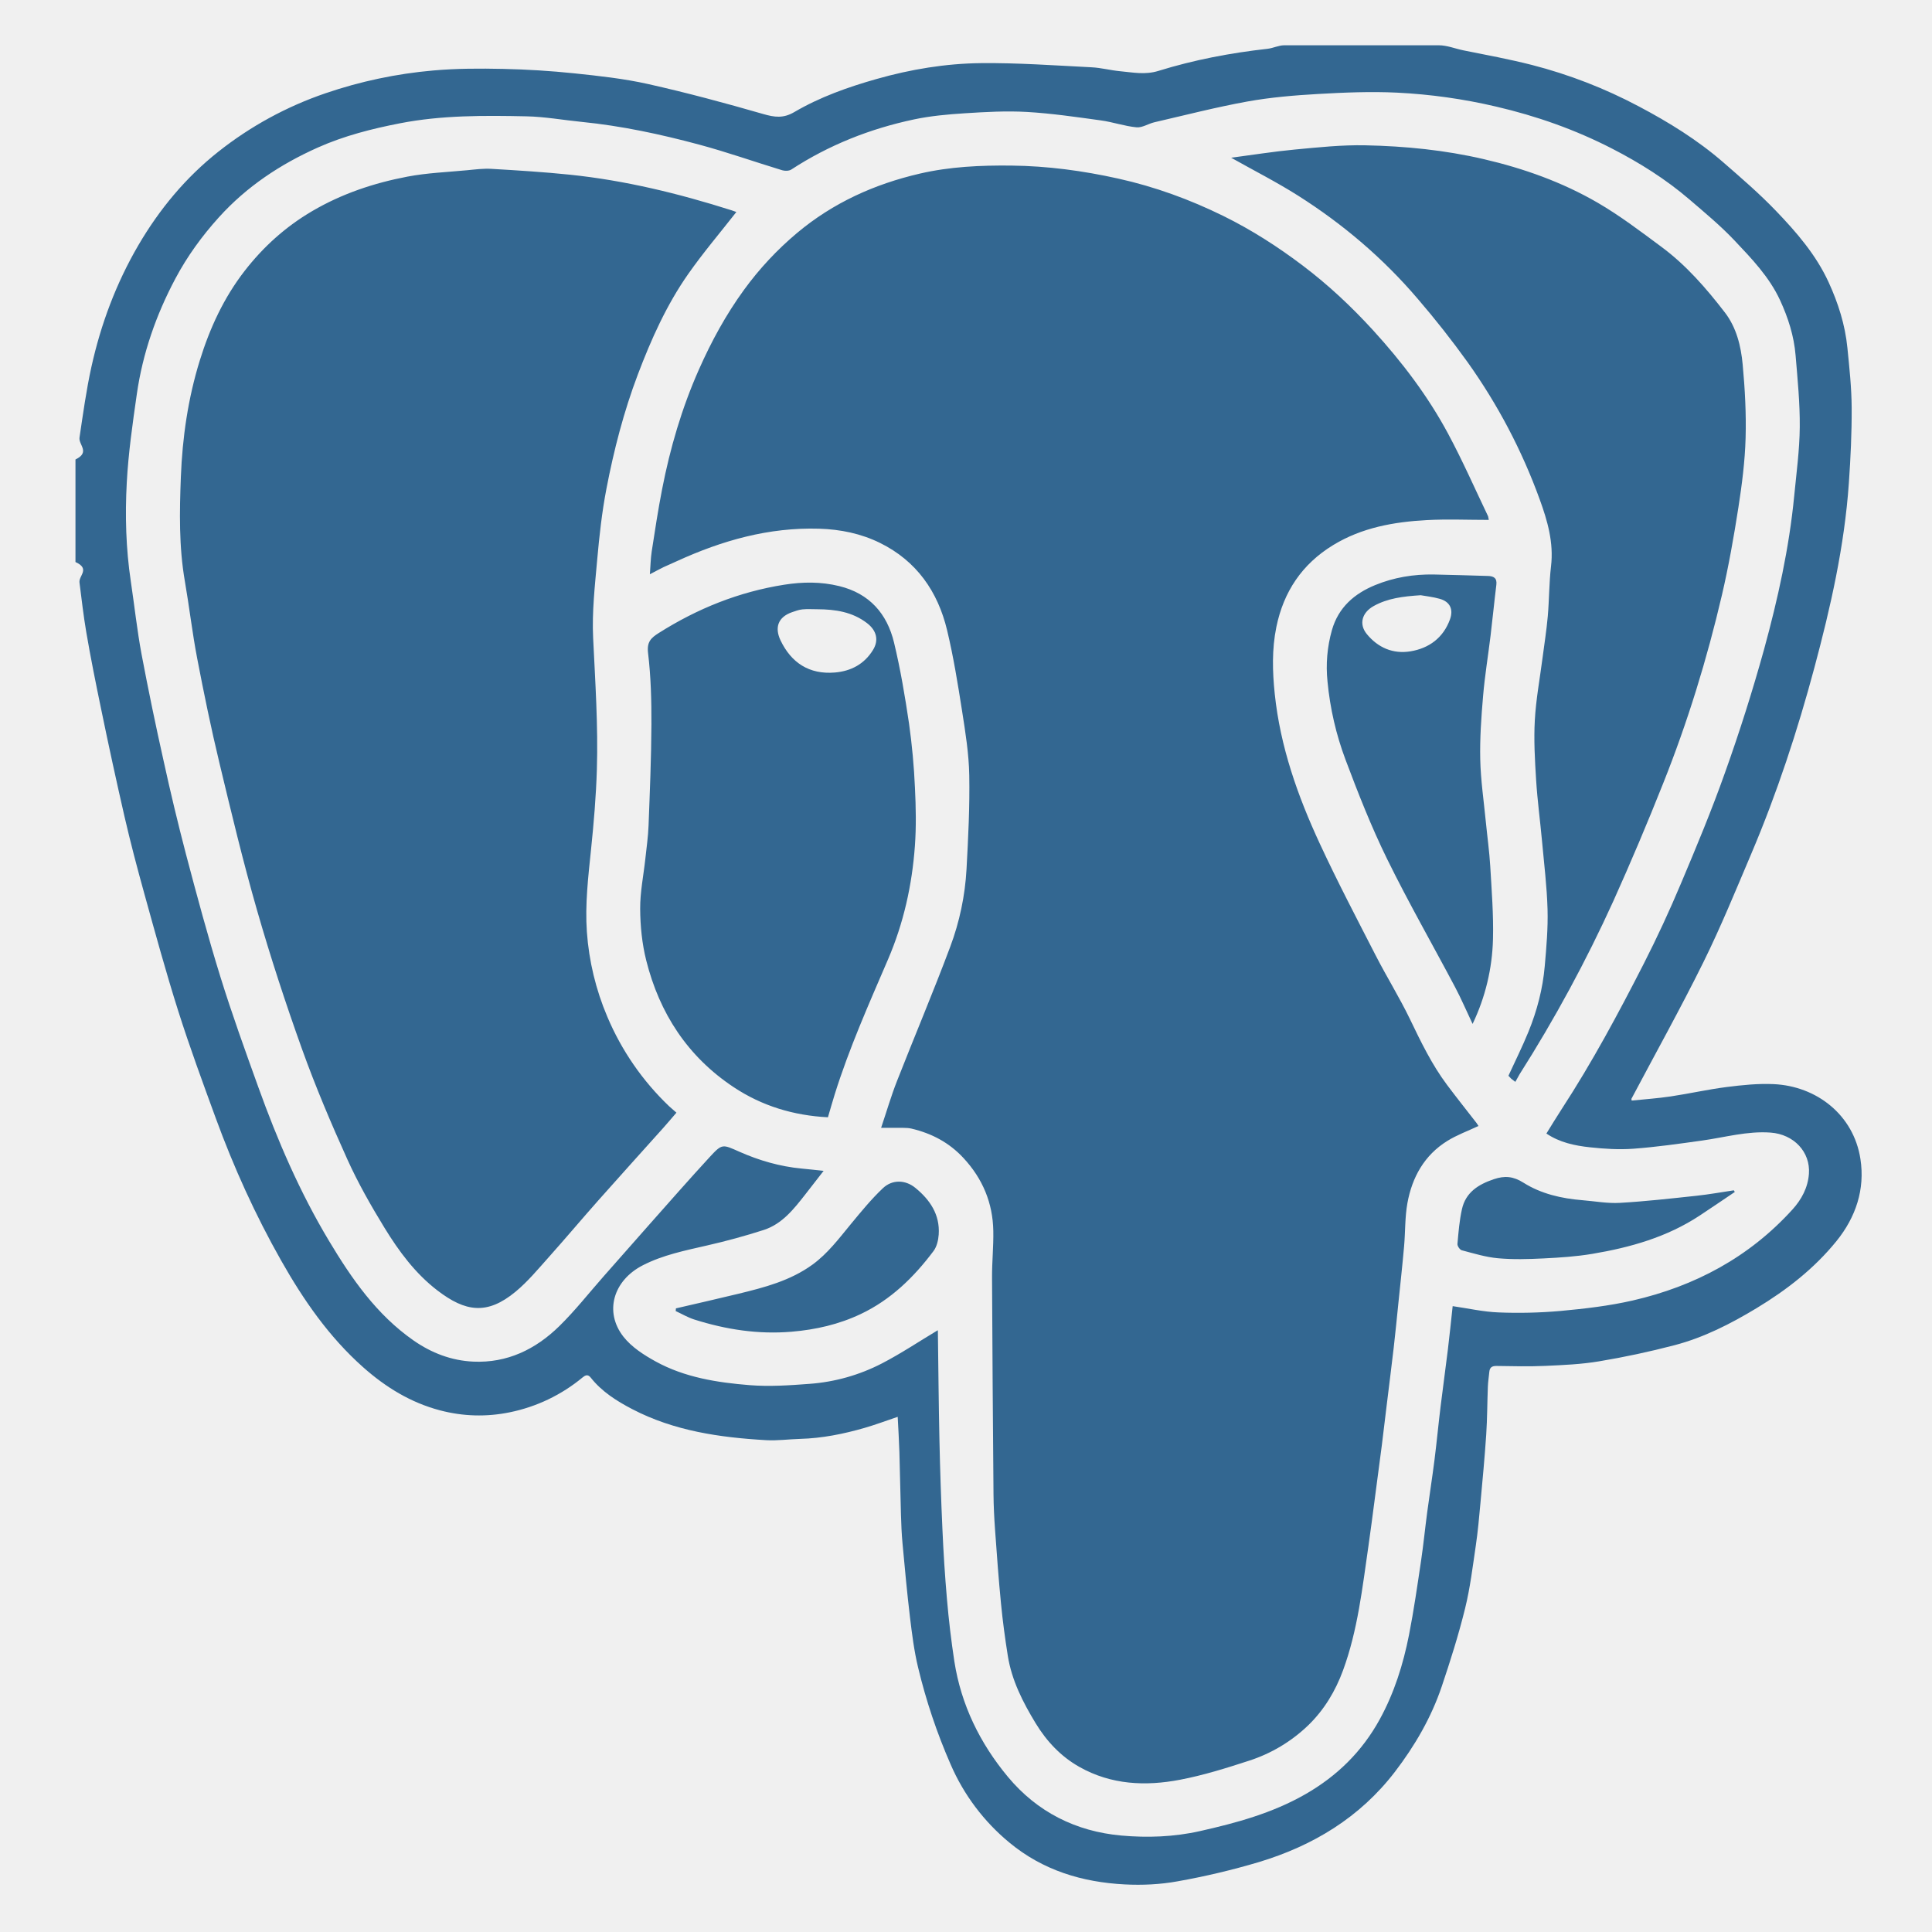
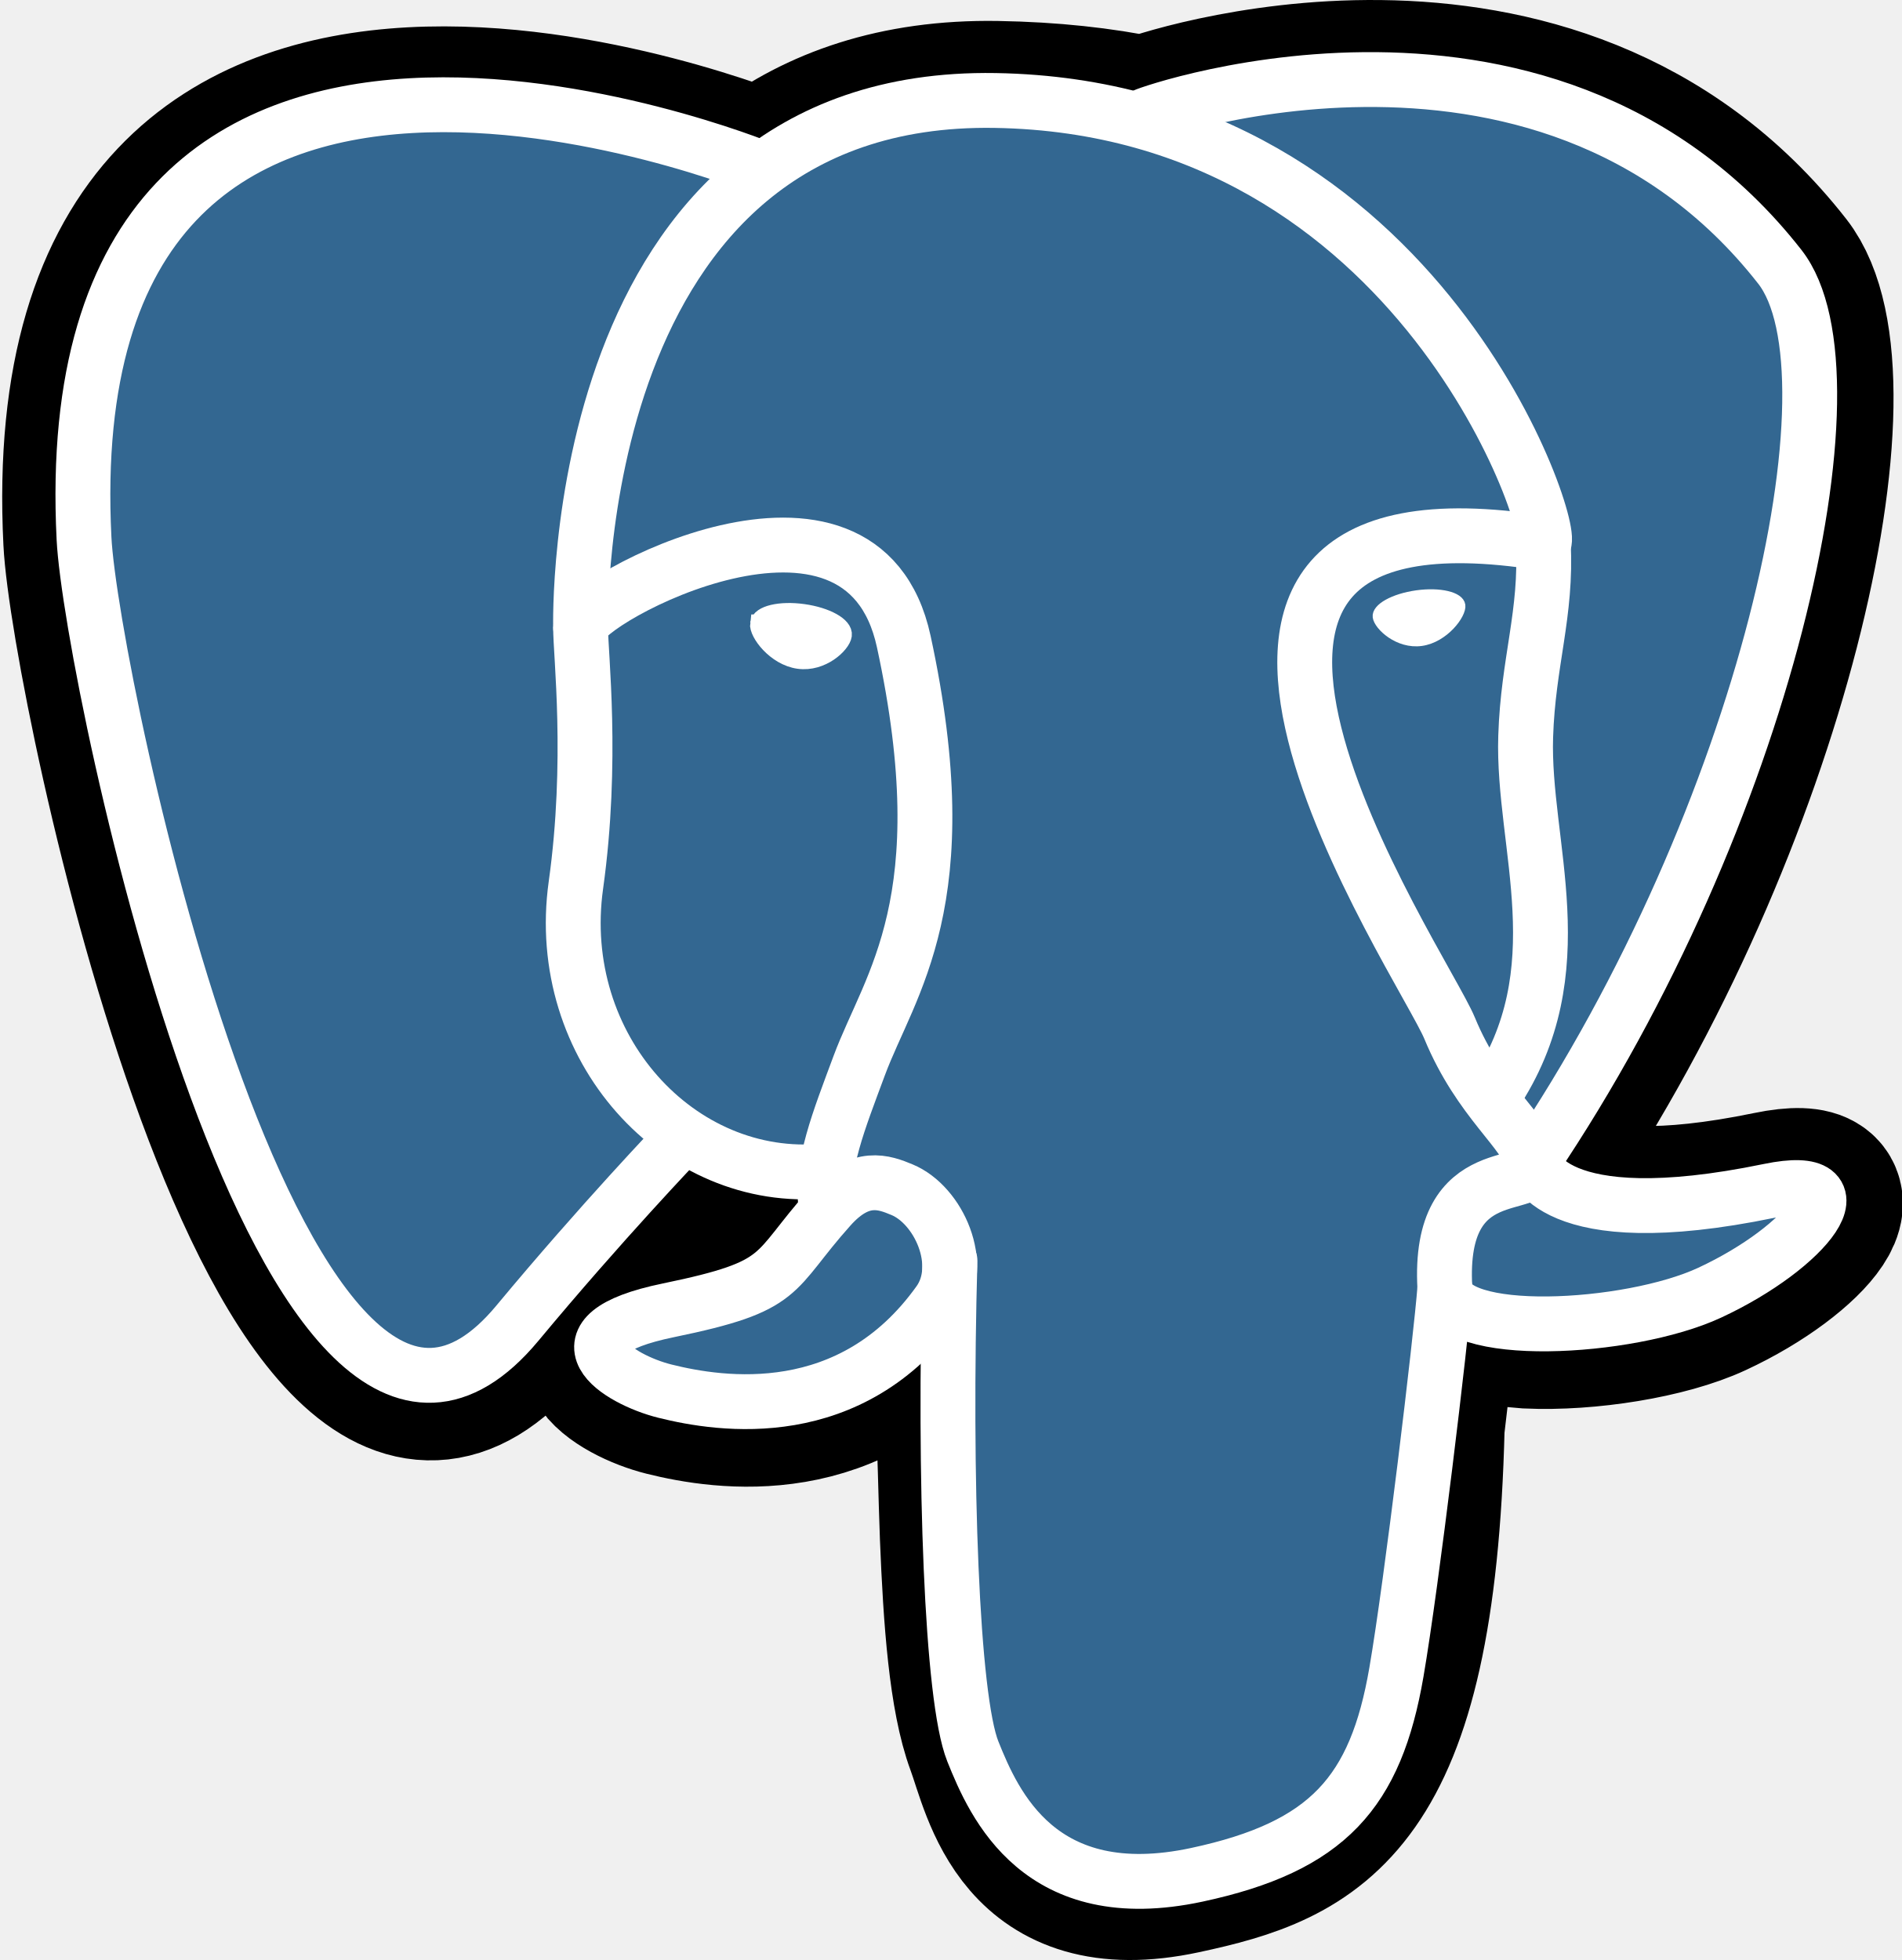
- <svg xmlns="http://www.w3.org/2000/svg" width="128" height="128" viewBox="0 0 128 128" fill="none">
-   <path fill-rule="evenodd" clip-rule="evenodd" d="M123.258 76.784C122.808 73.866 120.357 71.955 117.506 71.826C116.474 71.779 115.426 71.887 114.397 72.018C113.154 72.176 111.926 72.456 110.686 72.641C109.829 72.769 108.96 72.828 108.104 72.916L108.083 72.805C109.681 69.787 111.346 66.802 112.858 63.741C114.017 61.393 115.009 58.96 116.034 56.547C117.73 52.549 119.085 48.427 120.207 44.238C121.282 40.227 122.202 36.172 122.491 32.011C122.607 30.349 122.687 28.68 122.678 27.016C122.67 25.689 122.527 24.36 122.394 23.037C122.244 21.521 121.786 20.084 121.152 18.701C120.316 16.879 119.02 15.384 117.656 13.964C116.564 12.827 115.363 11.791 114.172 10.756C112.474 9.279 110.565 8.1 108.582 7.053C106.336 5.859 103.956 4.936 101.492 4.303C99.999 3.922 98.472 3.639 96.96 3.337C96.416 3.227 95.871 3 95.327 3H85.086C84.716 3 84.349 3.191 83.976 3.233C81.524 3.506 79.101 3.968 76.748 4.697C75.868 4.97 75.064 4.798 74.228 4.721C73.587 4.662 72.957 4.49 72.316 4.458C69.874 4.336 67.429 4.157 64.988 4.183C62.649 4.207 60.334 4.592 58.07 5.235C56.175 5.773 54.321 6.43 52.623 7.426C51.896 7.852 51.32 7.772 50.568 7.555C48.041 6.826 45.496 6.141 42.929 5.566C41.329 5.208 39.684 5.03 38.05 4.859C36.482 4.696 34.908 4.598 33.332 4.565C31.794 4.532 30.245 4.533 28.714 4.669C26.275 4.881 23.872 5.389 21.556 6.182C18.991 7.058 16.595 8.365 14.47 10.047C12.303 11.762 10.565 13.856 9.167 16.247C7.694 18.77 6.684 21.471 6.056 24.308C5.716 25.845 5.501 27.425 5.268 28.986C5.195 29.472 6 29.958 5 30.442V37.236C6 37.688 5.208 38.139 5.266 38.592C5.405 39.681 5.528 40.779 5.712 41.86C6.003 43.571 6.348 45.277 6.7 46.977C7.189 49.353 7.704 51.724 8.246 54.088C8.642 55.808 9.093 57.518 9.565 59.219C10.286 61.817 10.996 64.42 11.811 66.989C12.568 69.376 13.435 71.729 14.295 74.082C15.486 77.337 16.912 80.487 18.622 83.506C20.101 86.12 21.791 88.568 24.058 90.582C25.552 91.909 27.215 92.929 29.151 93.439C30.672 93.839 32.218 93.887 33.775 93.568C35.549 93.207 37.206 92.413 38.599 91.257C38.762 91.123 38.941 91.021 39.134 91.267C39.869 92.198 40.853 92.819 41.882 93.356C44.659 94.804 47.685 95.238 50.759 95.415C51.503 95.458 52.255 95.351 53.005 95.33C54.466 95.29 55.886 95.005 57.283 94.601C58.015 94.389 58.73 94.12 59.475 93.869C59.514 94.662 59.564 95.426 59.587 96.19L59.691 100.356C59.71 100.99 59.735 101.626 59.794 102.257C59.945 103.884 60.093 105.512 60.287 107.134C60.422 108.252 60.562 109.379 60.825 110.47C61.352 112.672 62.074 114.824 62.983 116.898C63.853 118.912 65.19 120.689 66.883 122.083C69.103 123.919 71.705 124.702 74.515 124.847C75.677 124.908 76.872 124.851 78.016 124.643C79.834 124.32 81.633 123.894 83.403 123.368C86.994 122.284 90.098 120.412 92.417 117.387C93.737 115.663 94.821 113.798 95.517 111.739C96.091 110.038 96.632 108.32 97.062 106.579C97.402 105.207 97.57 103.792 97.777 102.391C97.914 101.464 97.996 100.528 98.082 99.594C98.222 98.077 98.365 96.561 98.466 95.041C98.536 93.983 98.533 92.92 98.575 91.86C98.588 91.537 98.64 91.216 98.67 90.894C98.698 90.596 98.848 90.493 99.152 90.498C100.223 90.514 101.296 90.542 102.364 90.494C103.561 90.44 104.769 90.389 105.947 90.191C107.626 89.911 109.291 89.555 110.937 89.124C112.88 88.616 114.662 87.706 116.377 86.669C118.375 85.462 120.196 84.046 121.674 82.222C122.959 80.631 123.568 78.792 123.258 76.784V76.784ZM119.846 77.766C119.78 78.681 119.361 79.465 118.753 80.135C115.884 83.298 112.285 85.217 108.168 86.162C106.604 86.52 104.99 86.706 103.389 86.854C102.021 86.974 100.647 87.007 99.275 86.951C98.269 86.913 97.271 86.683 96.243 86.535C96.14 87.475 96.042 88.454 95.923 89.431L95.444 93.176C95.299 94.363 95.186 95.554 95.037 96.74C94.891 97.891 94.709 99.038 94.556 100.189C94.413 101.261 94.308 102.338 94.149 103.408C93.904 105.048 93.67 106.692 93.35 108.319C92.966 110.264 92.377 112.148 91.416 113.902C90.244 116.043 88.582 117.674 86.467 118.882C84.287 120.128 81.904 120.776 79.488 121.318C77.778 121.702 76.016 121.765 74.284 121.609C71.28 121.337 68.716 120.052 66.778 117.723C64.928 115.5 63.676 112.952 63.228 110.068C63.019 108.695 62.855 107.316 62.737 105.932C62.604 104.394 62.505 102.854 62.438 101.312C62.349 99.356 62.284 97.399 62.241 95.441C62.188 93.035 62.171 90.629 62.137 88.223L62.131 88.131C60.907 88.865 59.704 89.669 58.428 90.331C56.937 91.102 55.304 91.563 53.63 91.684C52.312 91.784 50.977 91.875 49.665 91.77C47.514 91.597 45.365 91.26 43.439 90.201C42.658 89.771 41.843 89.248 41.305 88.561C40.015 86.915 40.633 84.835 42.578 83.834C43.922 83.141 45.389 82.852 46.846 82.515C48.114 82.227 49.369 81.884 50.607 81.486C51.829 81.086 52.6 80.095 53.361 79.123L54.567 77.572C54.064 77.519 53.59 77.465 53.116 77.421C51.677 77.285 50.304 76.889 48.991 76.307C47.867 75.81 47.85 75.756 47.026 76.65C45.65 78.144 44.312 79.673 42.964 81.192C41.972 82.309 40.986 83.433 39.999 84.553C39.021 85.661 38.105 86.832 37.052 87.863C35.488 89.394 33.603 90.315 31.354 90.211C29.911 90.145 28.59 89.639 27.402 88.812C24.95 87.104 23.298 84.715 21.794 82.206C19.867 78.991 18.388 75.566 17.122 72.047C16.246 69.615 15.366 67.181 14.601 64.714C13.77 62.033 13.041 59.318 12.324 56.604C11.788 54.553 11.294 52.492 10.842 50.422C10.315 48.071 9.826 45.711 9.378 43.343C9.08 41.744 8.907 40.122 8.666 38.512C8.341 36.342 8.281 34.152 8.399 31.973C8.504 30.01 8.786 28.052 9.066 26.102C9.454 23.404 10.343 20.858 11.622 18.454C12.405 16.981 13.377 15.642 14.501 14.398C16.346 12.356 18.579 10.88 21.063 9.772C22.799 8.998 24.633 8.532 26.502 8.168C29.276 7.628 32.075 7.649 34.875 7.707C36.099 7.732 37.318 7.955 38.541 8.076C41.174 8.338 43.755 8.892 46.303 9.576C48.16 10.074 49.979 10.719 51.821 11.279C52.006 11.335 52.277 11.33 52.428 11.231C54.924 9.602 57.652 8.527 60.553 7.912C61.654 7.679 62.79 7.577 63.916 7.505C65.285 7.418 66.665 7.338 68.031 7.417C69.673 7.511 71.307 7.753 72.939 7.977C73.731 8.085 74.504 8.36 75.298 8.435C75.678 8.471 76.081 8.193 76.483 8.1C78.532 7.627 80.572 7.1 82.639 6.726C84.178 6.448 85.75 6.317 87.315 6.227C89.06 6.127 90.818 6.054 92.562 6.138C94.77 6.247 96.964 6.556 99.117 7.061C101.794 7.684 104.362 8.589 106.803 9.845C108.627 10.783 110.361 11.871 111.922 13.209C112.945 14.087 113.992 14.954 114.916 15.932C116.056 17.138 117.219 18.345 117.934 19.89C118.472 21.055 118.856 22.261 118.962 23.537C119.094 25.123 119.254 26.715 119.239 28.303C119.225 29.822 119.018 31.34 118.871 32.855C118.537 36.309 117.786 39.688 116.874 43.022C116.111 45.776 115.248 48.501 114.285 51.192C113.406 53.673 112.392 56.109 111.367 58.535C110.612 60.332 109.793 62.101 108.909 63.838C107.232 67.124 105.488 70.376 103.471 73.471C103.123 74.006 102.793 74.554 102.453 75.1C103.333 75.694 104.33 75.903 105.334 76.011C106.289 76.115 107.263 76.177 108.217 76.106C109.744 75.993 111.266 75.775 112.784 75.562C114.288 75.352 115.762 74.924 117.306 75.037C118.848 75.149 119.951 76.321 119.846 77.766V77.766ZM97.833 74.413C97.178 73.567 96.51 72.731 95.869 71.875C94.863 70.531 94.14 69.03 93.414 67.522C92.726 66.093 91.882 64.74 91.157 63.327C89.892 60.862 88.604 58.405 87.439 55.892C85.974 52.735 84.819 49.466 84.455 45.969C84.301 44.489 84.262 43.011 84.561 41.545C85.04 39.204 86.263 37.373 88.319 36.117C90.226 34.952 92.351 34.576 94.528 34.458C95.879 34.385 97.236 34.445 98.638 34.445L98.591 34.208C97.719 32.385 96.904 30.531 95.95 28.751C94.604 26.239 92.882 23.974 90.964 21.874C89.543 20.319 88.004 18.876 86.318 17.601C84.66 16.346 82.913 15.225 81.049 14.308C78.826 13.215 76.511 12.37 74.082 11.831C71.748 11.313 69.399 10.996 67.005 10.97C64.963 10.948 62.934 11.04 60.945 11.501C57.943 12.196 55.197 13.432 52.808 15.434C51.486 16.543 50.305 17.809 49.291 19.204C48.095 20.847 47.13 22.621 46.305 24.481C45.173 27.033 44.396 29.689 43.865 32.419C43.599 33.78 43.391 35.153 43.179 36.525C43.105 37.005 43.099 37.496 43.056 38.046C43.425 37.854 43.691 37.706 43.963 37.574L44.848 37.177C47.841 35.808 50.942 34.927 54.275 35.028C55.691 35.071 57.046 35.351 58.305 35.971C60.72 37.162 62.133 39.187 62.747 41.75C63.171 43.519 63.461 45.323 63.743 47.122C63.964 48.527 64.19 49.947 64.216 51.364C64.253 53.435 64.148 55.51 64.035 57.58C63.938 59.34 63.574 61.075 62.955 62.726C61.835 65.719 60.587 68.663 59.421 71.639C59.036 72.622 58.74 73.64 58.376 74.721C58.938 74.721 59.394 74.717 59.85 74.723C60.028 74.726 60.21 74.731 60.382 74.772C61.722 75.088 62.884 75.695 63.837 76.726C65.108 78.098 65.775 79.699 65.809 81.552C65.828 82.579 65.72 83.609 65.725 84.636C65.746 89.422 65.782 94.208 65.822 98.993C65.829 99.775 65.868 100.558 65.924 101.339C66.041 102.974 66.159 104.61 66.319 106.241C66.431 107.398 66.587 108.553 66.77 109.702C67.029 111.33 67.77 112.779 68.611 114.164C69.335 115.355 70.276 116.367 71.516 117.065C73.623 118.251 75.892 118.35 78.179 117.913C79.724 117.618 81.241 117.144 82.741 116.655C84.216 116.182 85.563 115.376 86.678 114.301C87.729 113.282 88.475 112.04 88.978 110.669C89.954 108.01 90.258 105.21 90.662 102.432C90.813 101.392 90.944 100.349 91.082 99.307C91.239 98.121 91.398 96.936 91.55 95.751C91.662 94.868 91.764 93.983 91.872 93.1C92.026 91.832 92.189 90.565 92.336 89.296C92.449 88.315 92.545 87.33 92.645 86.347C92.774 85.091 92.913 83.835 93.024 82.577C93.11 81.622 93.075 80.65 93.244 79.713C93.555 77.995 94.367 76.533 95.89 75.588C96.527 75.193 97.246 74.933 97.953 74.599L97.833 74.413V74.413ZM40.236 67.361C39.477 65.575 39.019 63.675 38.882 61.739C38.754 59.914 38.971 58.096 39.158 56.279C39.34 54.519 39.491 52.751 39.544 50.983C39.632 48.077 39.436 45.175 39.297 42.271C39.213 40.542 39.414 38.792 39.568 37.059C39.707 35.498 39.88 33.933 40.175 32.395C40.67 29.814 41.327 27.27 42.261 24.804C43.148 22.466 44.167 20.189 45.606 18.139C46.592 16.733 47.711 15.419 48.786 14.045L48.467 13.932C44.969 12.821 41.414 11.953 37.758 11.574C36.029 11.395 34.294 11.29 32.56 11.187C32.028 11.155 31.488 11.227 30.954 11.278C29.632 11.404 28.294 11.454 26.993 11.702C24.779 12.123 22.655 12.831 20.688 13.984C18.922 15.019 17.439 16.357 16.197 17.962C14.825 19.734 13.902 21.738 13.239 23.875C12.456 26.396 12.083 28.99 11.982 31.608C11.894 33.903 11.85 36.211 12.246 38.497C12.541 40.199 12.738 41.919 13.063 43.614C13.506 45.925 13.981 48.231 14.53 50.518C15.315 53.792 16.099 57.071 17.029 60.305C17.919 63.404 18.923 66.475 20.011 69.509C20.901 71.985 21.93 74.415 23.014 76.813C23.72 78.375 24.575 79.878 25.471 81.341C26.424 82.894 27.508 84.368 28.979 85.495C30.835 86.918 32.272 87.139 34.158 85.578C34.966 84.909 35.649 84.083 36.352 83.296C37.469 82.046 38.547 80.762 39.659 79.508C41.075 77.91 42.509 76.329 43.932 74.739C44.233 74.403 44.522 74.057 44.815 73.717L44.331 73.292C42.574 71.617 41.18 69.598 40.236 67.361V67.361ZM93.924 19.792C95.088 21.145 96.192 22.547 97.233 23.996C99.233 26.805 100.831 29.838 102.008 33.083C102.529 34.513 102.945 35.957 102.759 37.522C102.63 38.618 102.641 39.73 102.544 40.832C102.463 41.749 102.318 42.661 102.199 43.575C102.021 44.953 101.763 46.327 101.686 47.711C101.613 49.028 101.689 50.359 101.772 51.679C101.856 53.02 102.037 54.355 102.16 55.694C102.299 57.212 102.486 58.73 102.529 60.251C102.564 61.5 102.453 62.757 102.344 64.004C102.214 65.506 101.833 66.96 101.265 68.355C100.866 69.337 100.389 70.289 99.938 71.272L100.119 71.464L100.394 71.677L100.671 71.181C103.01 67.5 105.089 63.659 106.893 59.688C108.047 57.124 109.143 54.535 110.18 51.922C111.804 47.858 113.089 43.68 114.083 39.419C114.529 37.506 114.87 35.564 115.173 33.622C115.409 32.104 115.606 30.568 115.65 29.036C115.697 27.411 115.607 25.773 115.457 24.152C115.345 22.928 115.043 21.696 114.276 20.701C113.043 19.099 111.712 17.567 110.075 16.355C108.697 15.334 107.324 14.287 105.845 13.428C103.5 12.068 100.962 11.162 98.31 10.545C95.722 9.942 93.1 9.682 90.461 9.627C88.905 9.594 87.342 9.761 85.789 9.907C84.382 10.039 82.984 10.264 81.567 10.45C83.087 11.305 84.586 12.065 86 12.961C88.973 14.844 91.637 17.11 93.924 19.792V19.792ZM55.299 72.514C56.26 69.441 57.569 66.507 58.837 63.555C59.865 61.161 60.427 58.639 60.614 56.049C60.707 54.772 60.681 53.479 60.618 52.198C60.556 50.773 60.425 49.352 60.226 47.939C59.96 46.138 59.657 44.336 59.231 42.568C58.769 40.655 57.604 39.323 55.608 38.832C54.392 38.533 53.184 38.545 51.955 38.739C48.953 39.212 46.205 40.318 43.645 41.938C43.13 42.264 42.847 42.527 42.936 43.266C43.124 44.831 43.165 46.421 43.158 48.001C43.148 50.237 43.053 52.473 42.968 54.708C42.94 55.436 42.835 56.16 42.757 56.885C42.637 57.995 42.406 59.104 42.413 60.212C42.42 61.354 42.537 62.523 42.814 63.629C43.694 67.136 45.558 70.006 48.613 72.031C50.492 73.276 52.571 73.904 54.853 74.023C55.008 73.499 55.146 73.004 55.299 72.514ZM51.713 42.427C51.311 41.583 51.541 40.884 52.473 40.56C52.7 40.48 52.934 40.395 53.17 40.372C53.494 40.34 53.824 40.364 54.152 40.364C55.334 40.37 56.471 40.535 57.447 41.287C58.073 41.769 58.241 42.409 57.836 43.066C57.261 43.998 56.384 44.466 55.307 44.556C53.61 44.697 52.419 43.906 51.713 42.427ZM98.753 42.119C98.889 40.995 98.998 39.868 99.137 38.744C99.193 38.292 98.955 38.17 98.576 38.159C97.384 38.126 96.192 38.084 95 38.062C93.656 38.038 92.348 38.254 91.104 38.765C89.724 39.333 88.673 40.243 88.244 41.745C87.93 42.853 87.831 44.01 87.951 45.155C88.118 46.925 88.519 48.666 89.144 50.331C89.978 52.552 90.851 54.772 91.894 56.9C93.307 59.781 94.906 62.57 96.407 65.407C96.808 66.164 97.145 66.954 97.563 67.838C98.406 66.081 98.866 64.164 98.914 62.216C98.955 60.606 98.826 58.989 98.732 57.378C98.673 56.392 98.534 55.412 98.438 54.428C98.304 53.057 98.101 51.687 98.07 50.313C98.039 48.916 98.138 47.511 98.258 46.116C98.371 44.778 98.592 43.451 98.753 42.119V42.119ZM96.064 41.037C95.621 42.26 94.674 42.95 93.446 43.153C92.301 43.341 91.298 42.918 90.552 42.005C90.021 41.355 90.224 40.585 91.02 40.146C91.934 39.64 92.939 39.512 94.124 39.435C94.446 39.494 94.931 39.543 95.392 39.675C96.061 39.864 96.308 40.367 96.064 41.037ZM60.642 78.697C59.987 78.162 59.121 78.131 58.498 78.718C57.725 79.448 57.045 80.283 56.365 81.106C55.58 82.057 54.844 83.046 53.831 83.783C52.357 84.854 50.639 85.298 48.912 85.718C47.539 86.052 46.16 86.362 44.783 86.683L44.766 86.861C45.175 87.05 45.571 87.286 45.997 87.421C48.097 88.086 50.233 88.417 52.452 88.229C54.054 88.093 55.58 87.744 57.026 87.058C59.016 86.115 60.547 84.621 61.849 82.883C62.067 82.593 62.166 82.164 62.192 81.79C62.281 80.469 61.61 79.487 60.642 78.697V78.697ZM112.393 79.223C110.703 79.404 109.011 79.596 107.316 79.693C106.498 79.74 105.668 79.584 104.842 79.517C103.457 79.405 102.105 79.097 100.934 78.357C100.256 77.93 99.693 77.882 98.973 78.124C97.945 78.47 97.106 78.996 96.858 80.11C96.689 80.863 96.628 81.643 96.56 82.414C96.547 82.55 96.717 82.8 96.847 82.834C97.64 83.043 98.437 83.29 99.248 83.363C100.244 83.453 101.258 83.424 102.261 83.374C103.344 83.32 104.434 83.25 105.501 83.07C108.016 82.648 110.449 81.96 112.61 80.534C113.389 80.019 114.161 79.493 114.935 78.972L114.871 78.862C114.045 78.985 113.223 79.135 112.393 79.223V79.223Z" fill="#336791" />
+ <svg xmlns="http://www.w3.org/2000/svg" xml:space="preserve" viewBox="0 0 432.071 445.383">
+   <g style="fill-rule:nonzero;clip-rule:nonzero;fill:none;stroke:#fff;stroke-width:12.465;stroke-linecap:round;stroke-linejoin:round;stroke-miterlimit:4">
+     <path d="M323.205 324.227c2.833-23.601 1.984-27.062 19.563-23.239l4.463.392c13.517.615 31.199-2.174 41.587-7 22.362-10.376 35.622-27.7 13.572-23.148-50.297 10.376-53.755-6.655-53.755-6.655 53.111-78.803 75.313-178.836 56.149-203.322-52.27-66.789-142.748-35.206-144.262-34.386l-.482.089c-9.938-2.062-21.06-3.294-33.554-3.496-22.761-.374-40.032 5.967-53.133 15.904 0 0-161.408-66.498-153.899 83.628 1.597 31.936 45.777 241.655 98.47 178.31 19.259-23.163 37.871-42.748 37.871-42.748 9.242 6.14 20.307 9.272 31.912 8.147l.897-.765c-.281 2.876-.157 5.689.359 9.019-13.572 15.167-9.584 17.83-36.723 23.416-27.457 5.659-11.326 15.734-.797 18.367 12.768 3.193 42.305 7.716 62.268-20.224l-.795 3.188c5.325 4.26 4.965 30.619 5.72 49.452.756 18.834 2.017 36.409 5.856 46.771 3.839 10.36 8.369 37.05 44.036 29.406 29.809-6.388 52.6-15.582 54.677-101.107" style="fill:#000;stroke:#000;stroke-width:37.395;stroke-linecap:butt;stroke-linejoin:miter" />
+     <path stroke="none" d="M402.395 271.23c-50.302 10.376-53.76-6.655-53.76-6.655 53.111-78.808 75.313-178.843 56.153-203.326-52.27-66.785-142.752-35.2-144.262-34.38l-.486.087c-9.938-2.063-21.06-3.292-33.56-3.496-22.761-.373-40.026 5.967-53.127 15.902 0 0-161.411-66.495-153.904 83.63 1.597 31.938 45.776 241.657 98.471 178.312 19.26-23.163 37.869-42.748 37.869-42.748 9.243 6.14 20.308 9.272 31.908 8.147l.901-.765c-.28 2.876-.152 5.689.361 9.019-13.575 15.167-9.586 17.83-36.723 23.416-27.459 5.659-11.328 15.734-.796 18.367 12.768 3.193 42.307 7.716 62.266-20.224l-.796 3.188c5.319 4.26 9.054 27.711 8.428 48.969-.626 21.259-1.044 35.854 3.147 47.254 4.191 11.4 8.368 37.05 44.042 29.406 29.809-6.388 45.256-22.942 47.405-50.555 1.525-19.631 4.976-16.729 5.194-34.28l2.768-8.309c3.192-26.611.507-35.196 18.872-31.203l4.463.392c13.517.615 31.208-2.174 41.591-7 22.358-10.376 35.618-27.7 13.573-23.148z" style="fill:#336791;stroke:none" />
+     <path d="M215.866 286.484c-1.385 49.516.348 99.377 5.193 111.495 4.848 12.118 15.223 35.688 50.9 28.045 29.806-6.39 40.651-18.756 45.357-46.051 3.466-20.082 10.148-75.854 11.005-87.281M173.104 38.256S11.583-27.76 19.092 122.365c1.597 31.938 45.779 241.664 98.473 178.316 19.256-23.166 36.671-41.335 36.671-41.335M260.349 26.207c-5.591 1.753 89.848-34.889 144.087 34.417 19.159 24.484-3.043 124.519-56.153 203.329" />
+     <path d="M348.282 263.953s3.461 17.036 53.764 6.653c22.04-4.552 8.776 12.774-13.577 23.155-18.345 8.514-59.474 10.696-60.146-1.069-1.729-30.355 21.647-21.133 19.96-28.739-1.525-6.85-11.979-13.573-18.894-30.338-6.037-14.633-82.796-126.849 21.287-110.183 3.813-.789-27.146-99.002-124.553-100.599-97.385-1.597-94.19 119.762-94.19 119.762" style="stroke-linejoin:bevel" />
+     <path d="M188.604 274.334c-13.577 15.166-9.584 17.829-36.723 23.417-27.459 5.66-11.326 15.733-.797 18.365 12.768 3.195 42.307 7.718 62.266-20.229 6.078-8.509-.036-22.086-8.385-25.547-4.034-1.671-9.428-3.765-16.361 3.994z" />
+     <path d="M187.715 274.069c-1.368-8.917 2.93-19.528 7.536-31.942 6.922-18.626 22.893-37.255 10.117-96.339-9.523-44.029-73.396-9.163-73.436-3.193-.039 5.968 2.889 30.26-1.067 58.548-5.162 36.913 23.488 68.132 56.479 64.938" />
+     <path d="M172.517 141.7c-.288 2.039 3.733 7.48 8.976 8.207 5.234.73 9.714-3.522 9.998-5.559.284-2.039-3.732-4.285-8.977-5.015-5.237-.731-9.719.333-9.996 2.367z" style="fill:#fff;stroke-width:4.155;stroke-linecap:butt;stroke-linejoin:miter" />
+     <path d="M331.941 137.543c.284 2.039-3.732 7.48-8.976 8.207-5.238.73-9.718-3.522-10.005-5.559-.277-2.039 3.74-4.285 8.979-5.015 5.239-.73 9.718.333 10.002 2.368z" style="fill:#fff;stroke-width:2.078;stroke-linecap:butt;stroke-linejoin:miter" />
+     <path d="M350.676 123.432c.863 15.994-3.445 26.888-3.988 43.914-.804 24.748 11.799 53.074-7.191 81.435" />
+   </g>
</svg>
